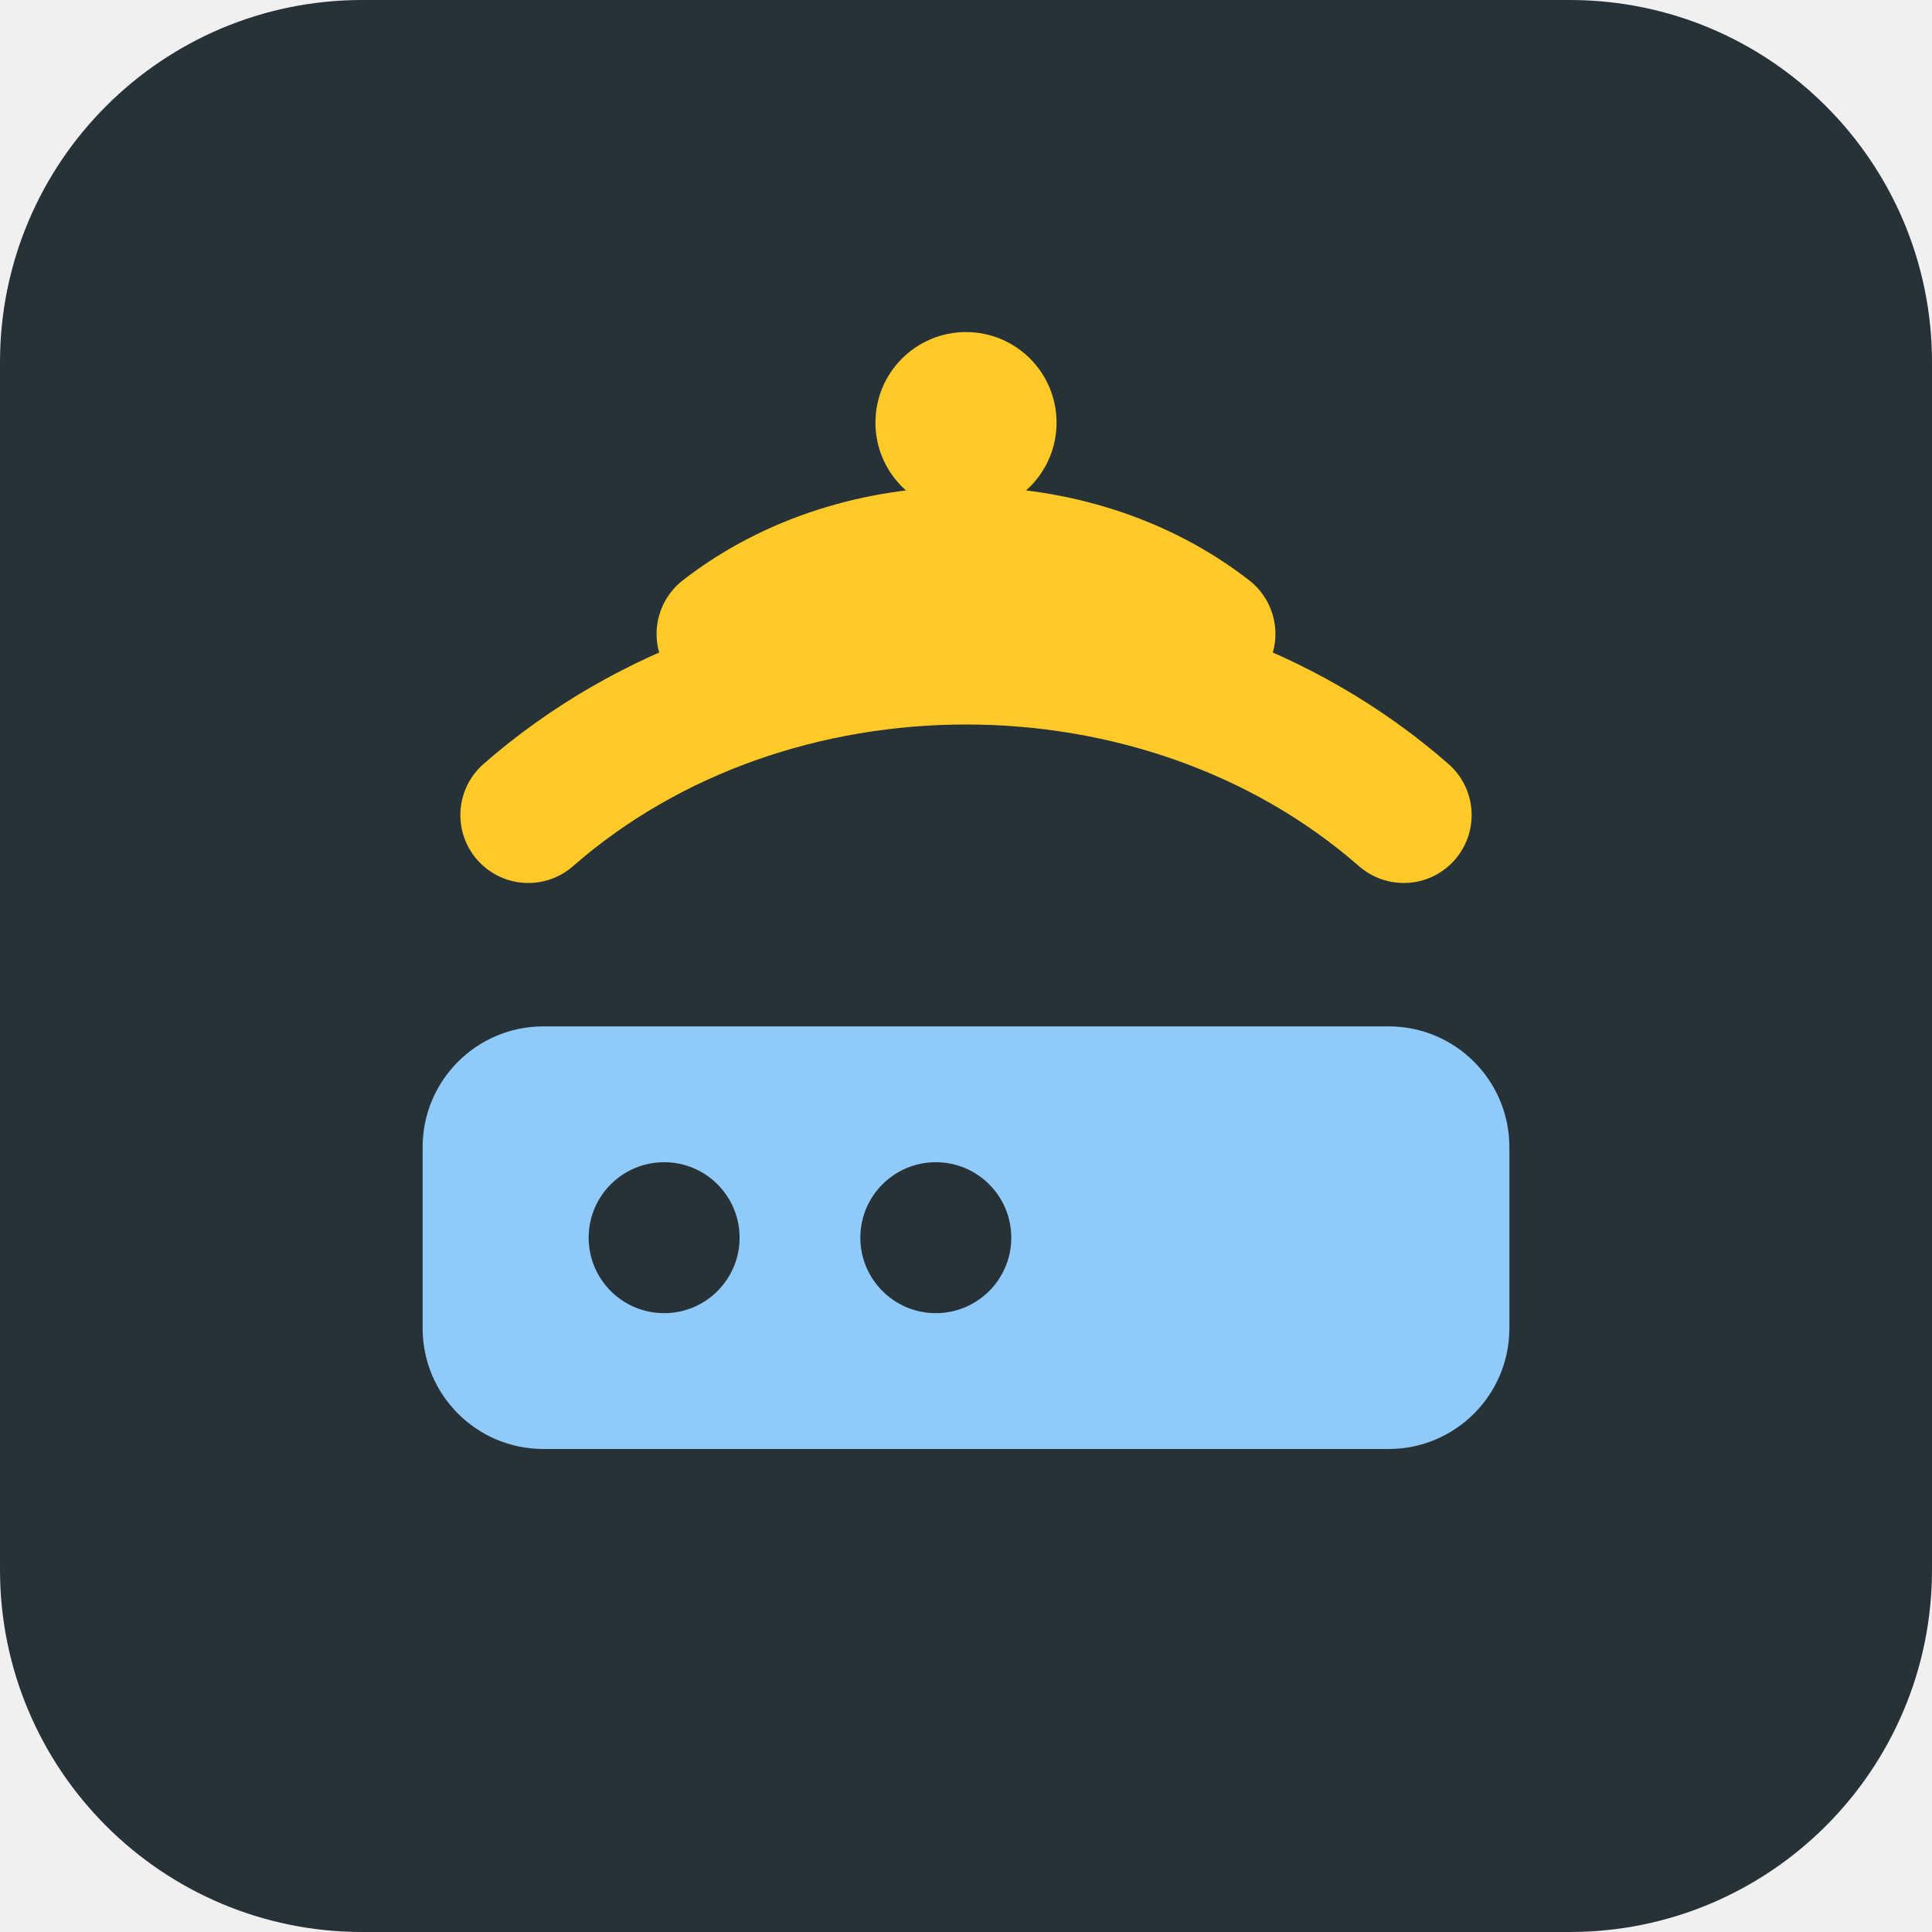
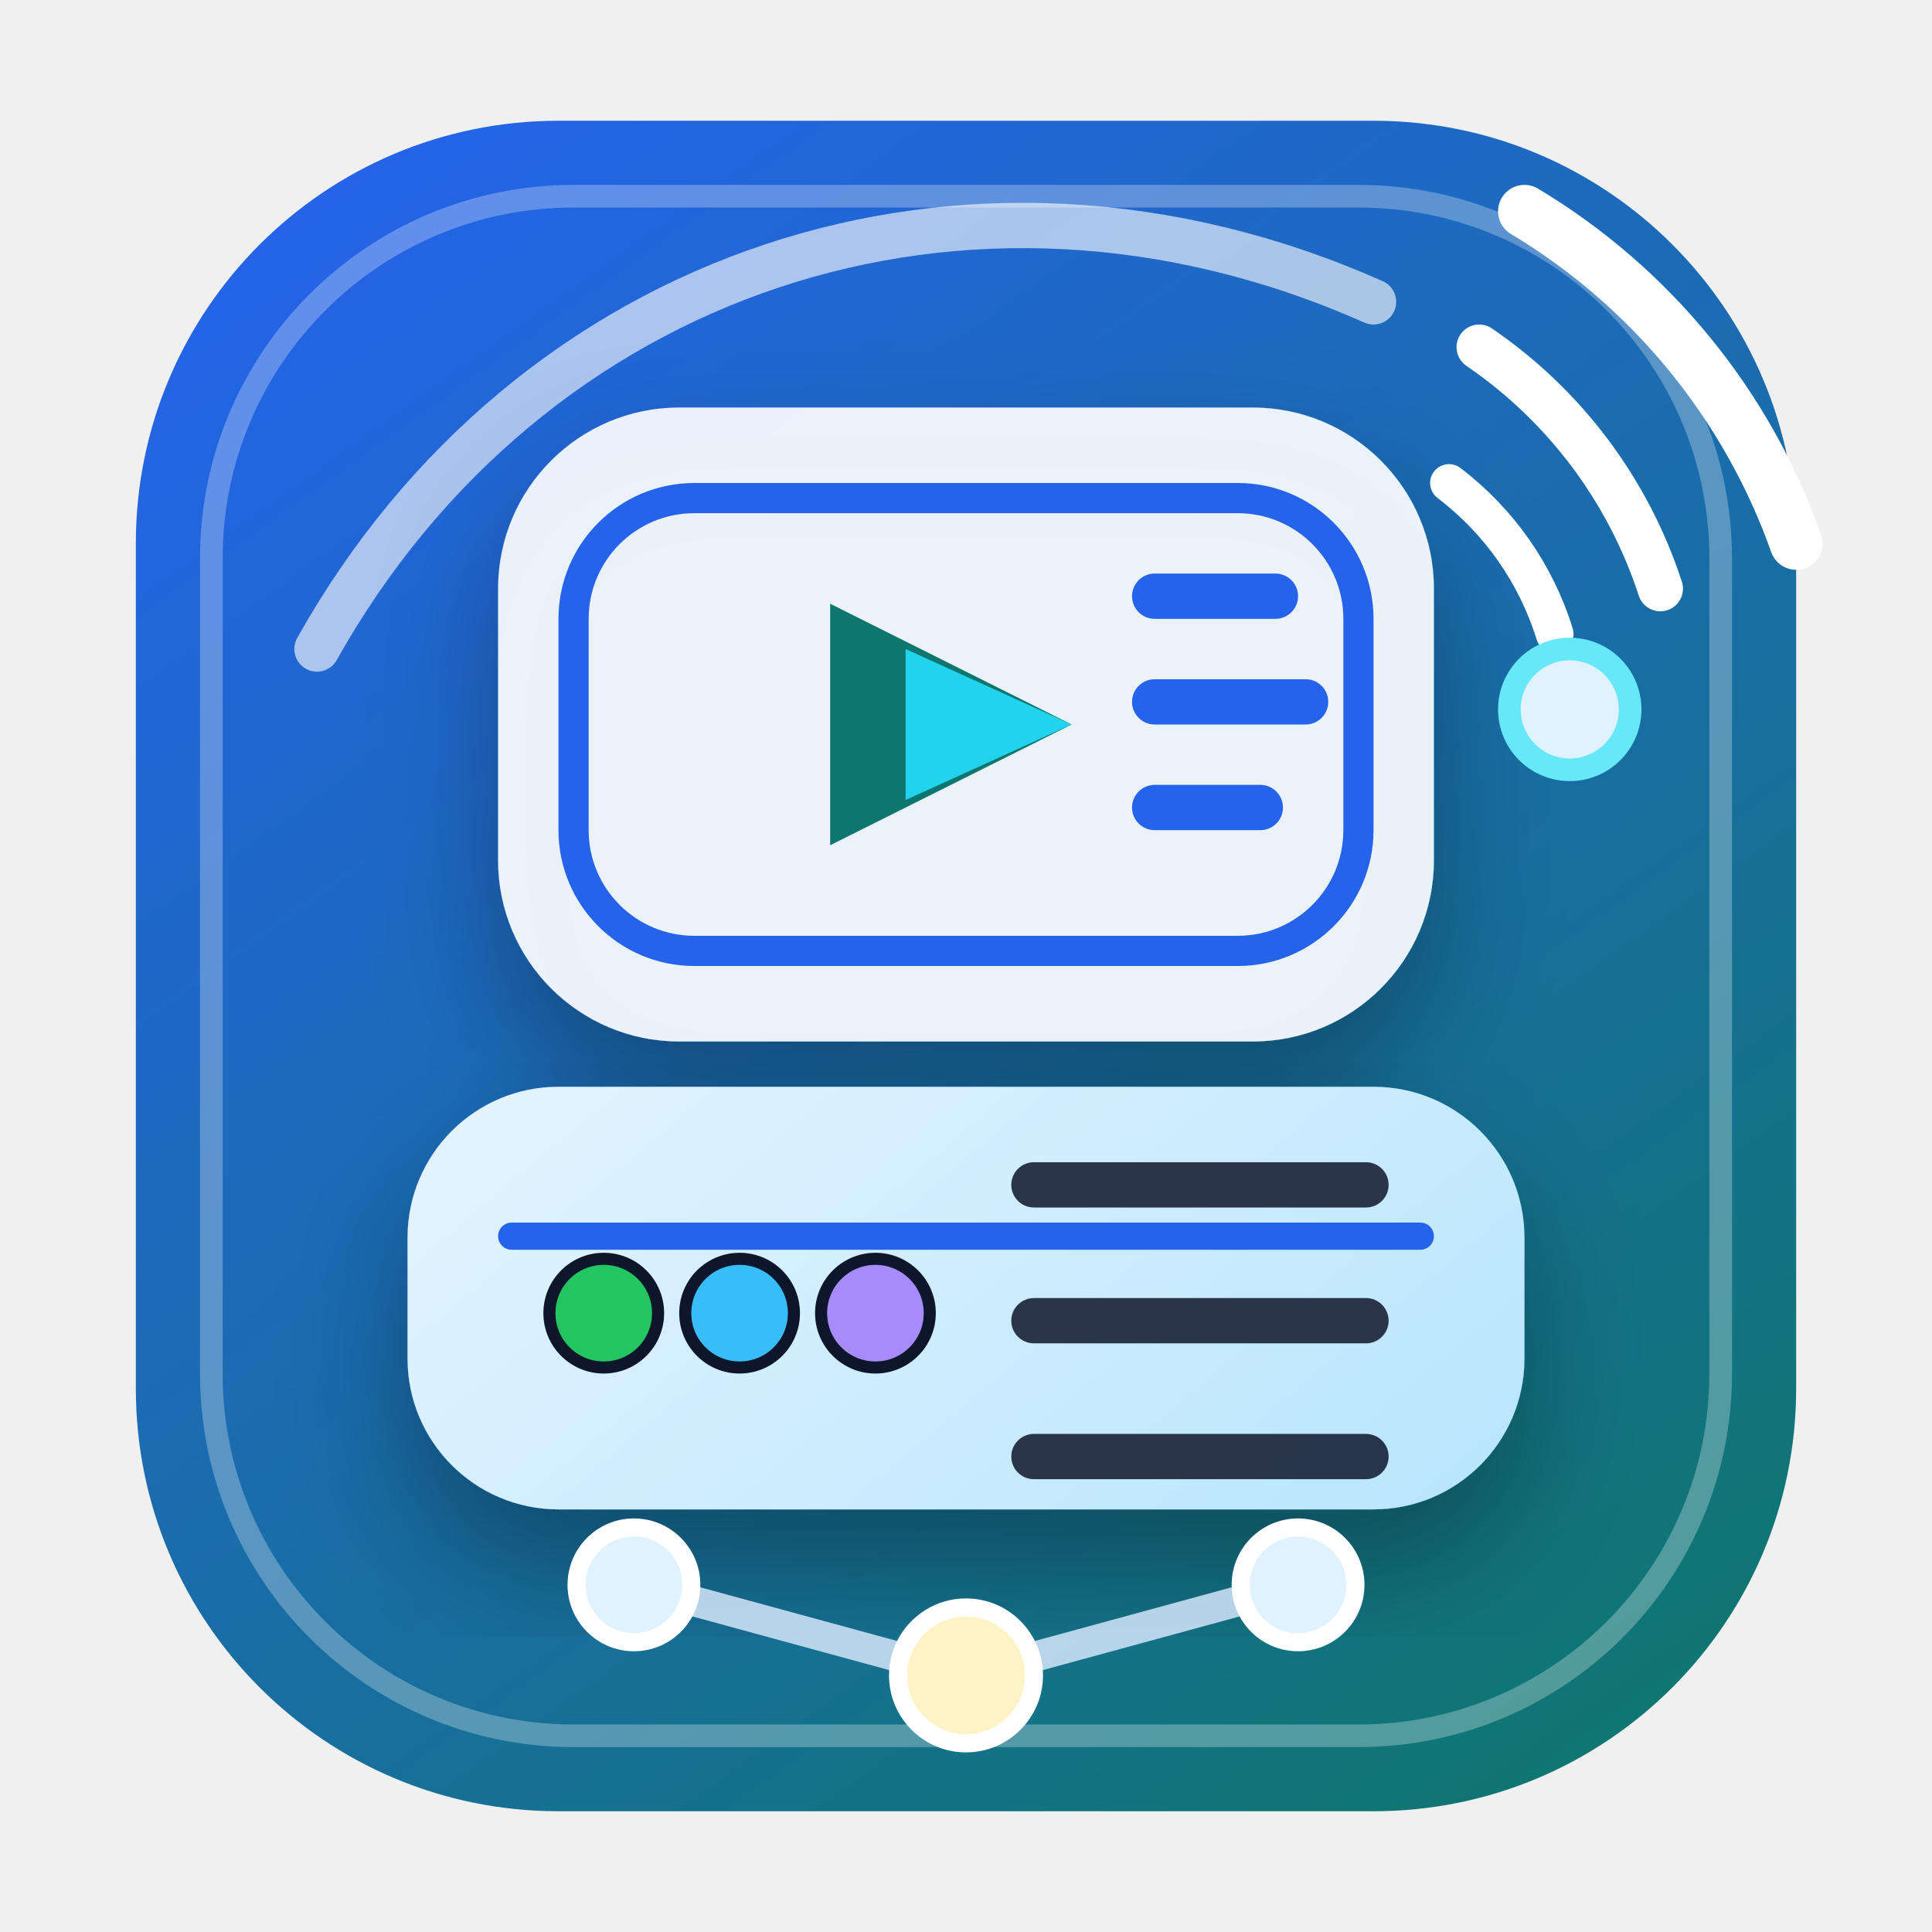
<svg xmlns="http://www.w3.org/2000/svg" viewBox="0 0 128 128">
-   <rect width="128" height="128" rx="24" fill="#263238" />
-   <rect x="28" y="68" width="72" height="28" rx="8" fill="#90caf9" />
-   <circle cx="44" cy="82" r="5" fill="#263238" />
-   <circle cx="62" cy="82" r="5" fill="#263238" />
-   <path d="M35 54c16-14 42-14 58 0" fill="none" stroke="#ffca28" stroke-width="9" stroke-linecap="round" />
-   <path d="M48 42c9-7 23-7 32 0" fill="none" stroke="#ffca28" stroke-width="9" stroke-linecap="round" />
-   <circle cx="64" cy="28" r="6" fill="#ffca28" />
+   <defs>
+     <linearGradient id="plate" x1="24" y1="8" x2="104" y2="120" gradientUnits="userSpaceOnUse">
+       <stop stop-color="#2563eb" />
+       <stop offset="1" stop-color="#0f766e" />
+     </linearGradient>
+     <linearGradient id="panel" x1="34" y1="28" x2="94" y2="100" gradientUnits="userSpaceOnUse">
+       <stop stop-color="#f8fbff" />
+       <stop offset="1" stop-color="#bae6fd" />
+     </linearGradient>
+     <filter id="shadow" x="-20%" y="-20%" width="140%" height="150%" color-interpolation-filters="sRGB">
+       <feDropShadow dx="0" dy="4" stdDeviation="4" flood-color="#000000" flood-opacity=".32" />
+     </filter>
+   </defs>
+   <rect x="9" y="8" width="110" height="112" rx="28" fill="url(#plate)" />
+   <rect x="14" y="13" width="100" height="102" rx="24" fill="none" stroke="#ffffff" stroke-opacity=".28" stroke-width="1.5" />
+   <path d="M21 43c14-25 43-35 70-23" fill="none" stroke="#ffffff" stroke-opacity=".62" stroke-width="3" stroke-linecap="round" />
+   <g filter="url(#shadow)">
+     <rect x="33" y="27" width="62" height="42" rx="12" fill="#f8fbff" fill-opacity=".93" />
+     <rect x="38" y="33" width="52" height="30" rx="8" fill="none" stroke="#2563eb" stroke-width="2" />
+     <path d="M55 40v16l16-8z" fill="#0f766e" />
+     <path d="M60 43v10l11-5z" fill="#22d3ee" />
+     <rect x="75" y="38" width="11" height="3" rx="1.5" fill="#2563eb" />
+     <rect x="75" y="45" width="13" height="3" rx="1.5" fill="#2563eb" />
+     <rect x="75" y="52" width="10" height="3" rx="1.5" fill="#2563eb" />
+   </g>
+   <g fill="none" stroke="#ffffff" stroke-linecap="round">
+     <path d="M101 14a42 42 0 0 1 18 22" stroke-width="3.5" />
+     <path d="M98 23a31 31 0 0 1 12 16" stroke-width="3" />
+     <path d="M96 32a20 20 0 0 1 7 10" stroke-width="2.5" />
+   </g>
+   <circle cx="104" cy="47" r="4" fill="#e0f2fe" stroke="#67e8f9" stroke-width="1.5" />
+   <g filter="url(#shadow)">
+     <rect x="27" y="72" width="74" height="28" rx="10" fill="url(#panel)" />
+     <rect x="33" y="81" width="62" height="1.8" rx=".9" fill="#2563eb" />
+     <rect x="67" y="77" width="25" height="3" rx="1.5" fill="#0f172a" fill-opacity=".85" />
+     <rect x="67" y="86" width="25" height="3" rx="1.5" fill="#0f172a" fill-opacity=".85" />
+     <rect x="67" y="95" width="25" height="3" rx="1.5" fill="#0f172a" fill-opacity=".85" />
+     <circle cx="40" cy="87" r="3.6" fill="#22c55e" stroke="#0f172a" stroke-width=".8" />
+     <circle cx="49" cy="87" r="3.6" fill="#38bdf8" stroke="#0f172a" stroke-width=".8" />
+     <circle cx="58" cy="87" r="3.6" fill="#a78bfa" stroke="#0f172a" stroke-width=".8" />
+   </g>
+   <path d="M42 105l22 6 22-6" fill="none" stroke="#dbeafe" stroke-opacity=".82" stroke-width="2" stroke-linecap="round" stroke-linejoin="round" />
+   <circle cx="42" cy="105" r="3.8" fill="#e0f2fe" stroke="#ffffff" stroke-width="1.2" />
+   <circle cx="64" cy="111" r="4.5" fill="#fef3c7" stroke="#ffffff" stroke-width="1.2" />
+   <circle cx="86" cy="105" r="3.8" fill="#e0f2fe" stroke="#ffffff" stroke-width="1.2" />
</svg>
